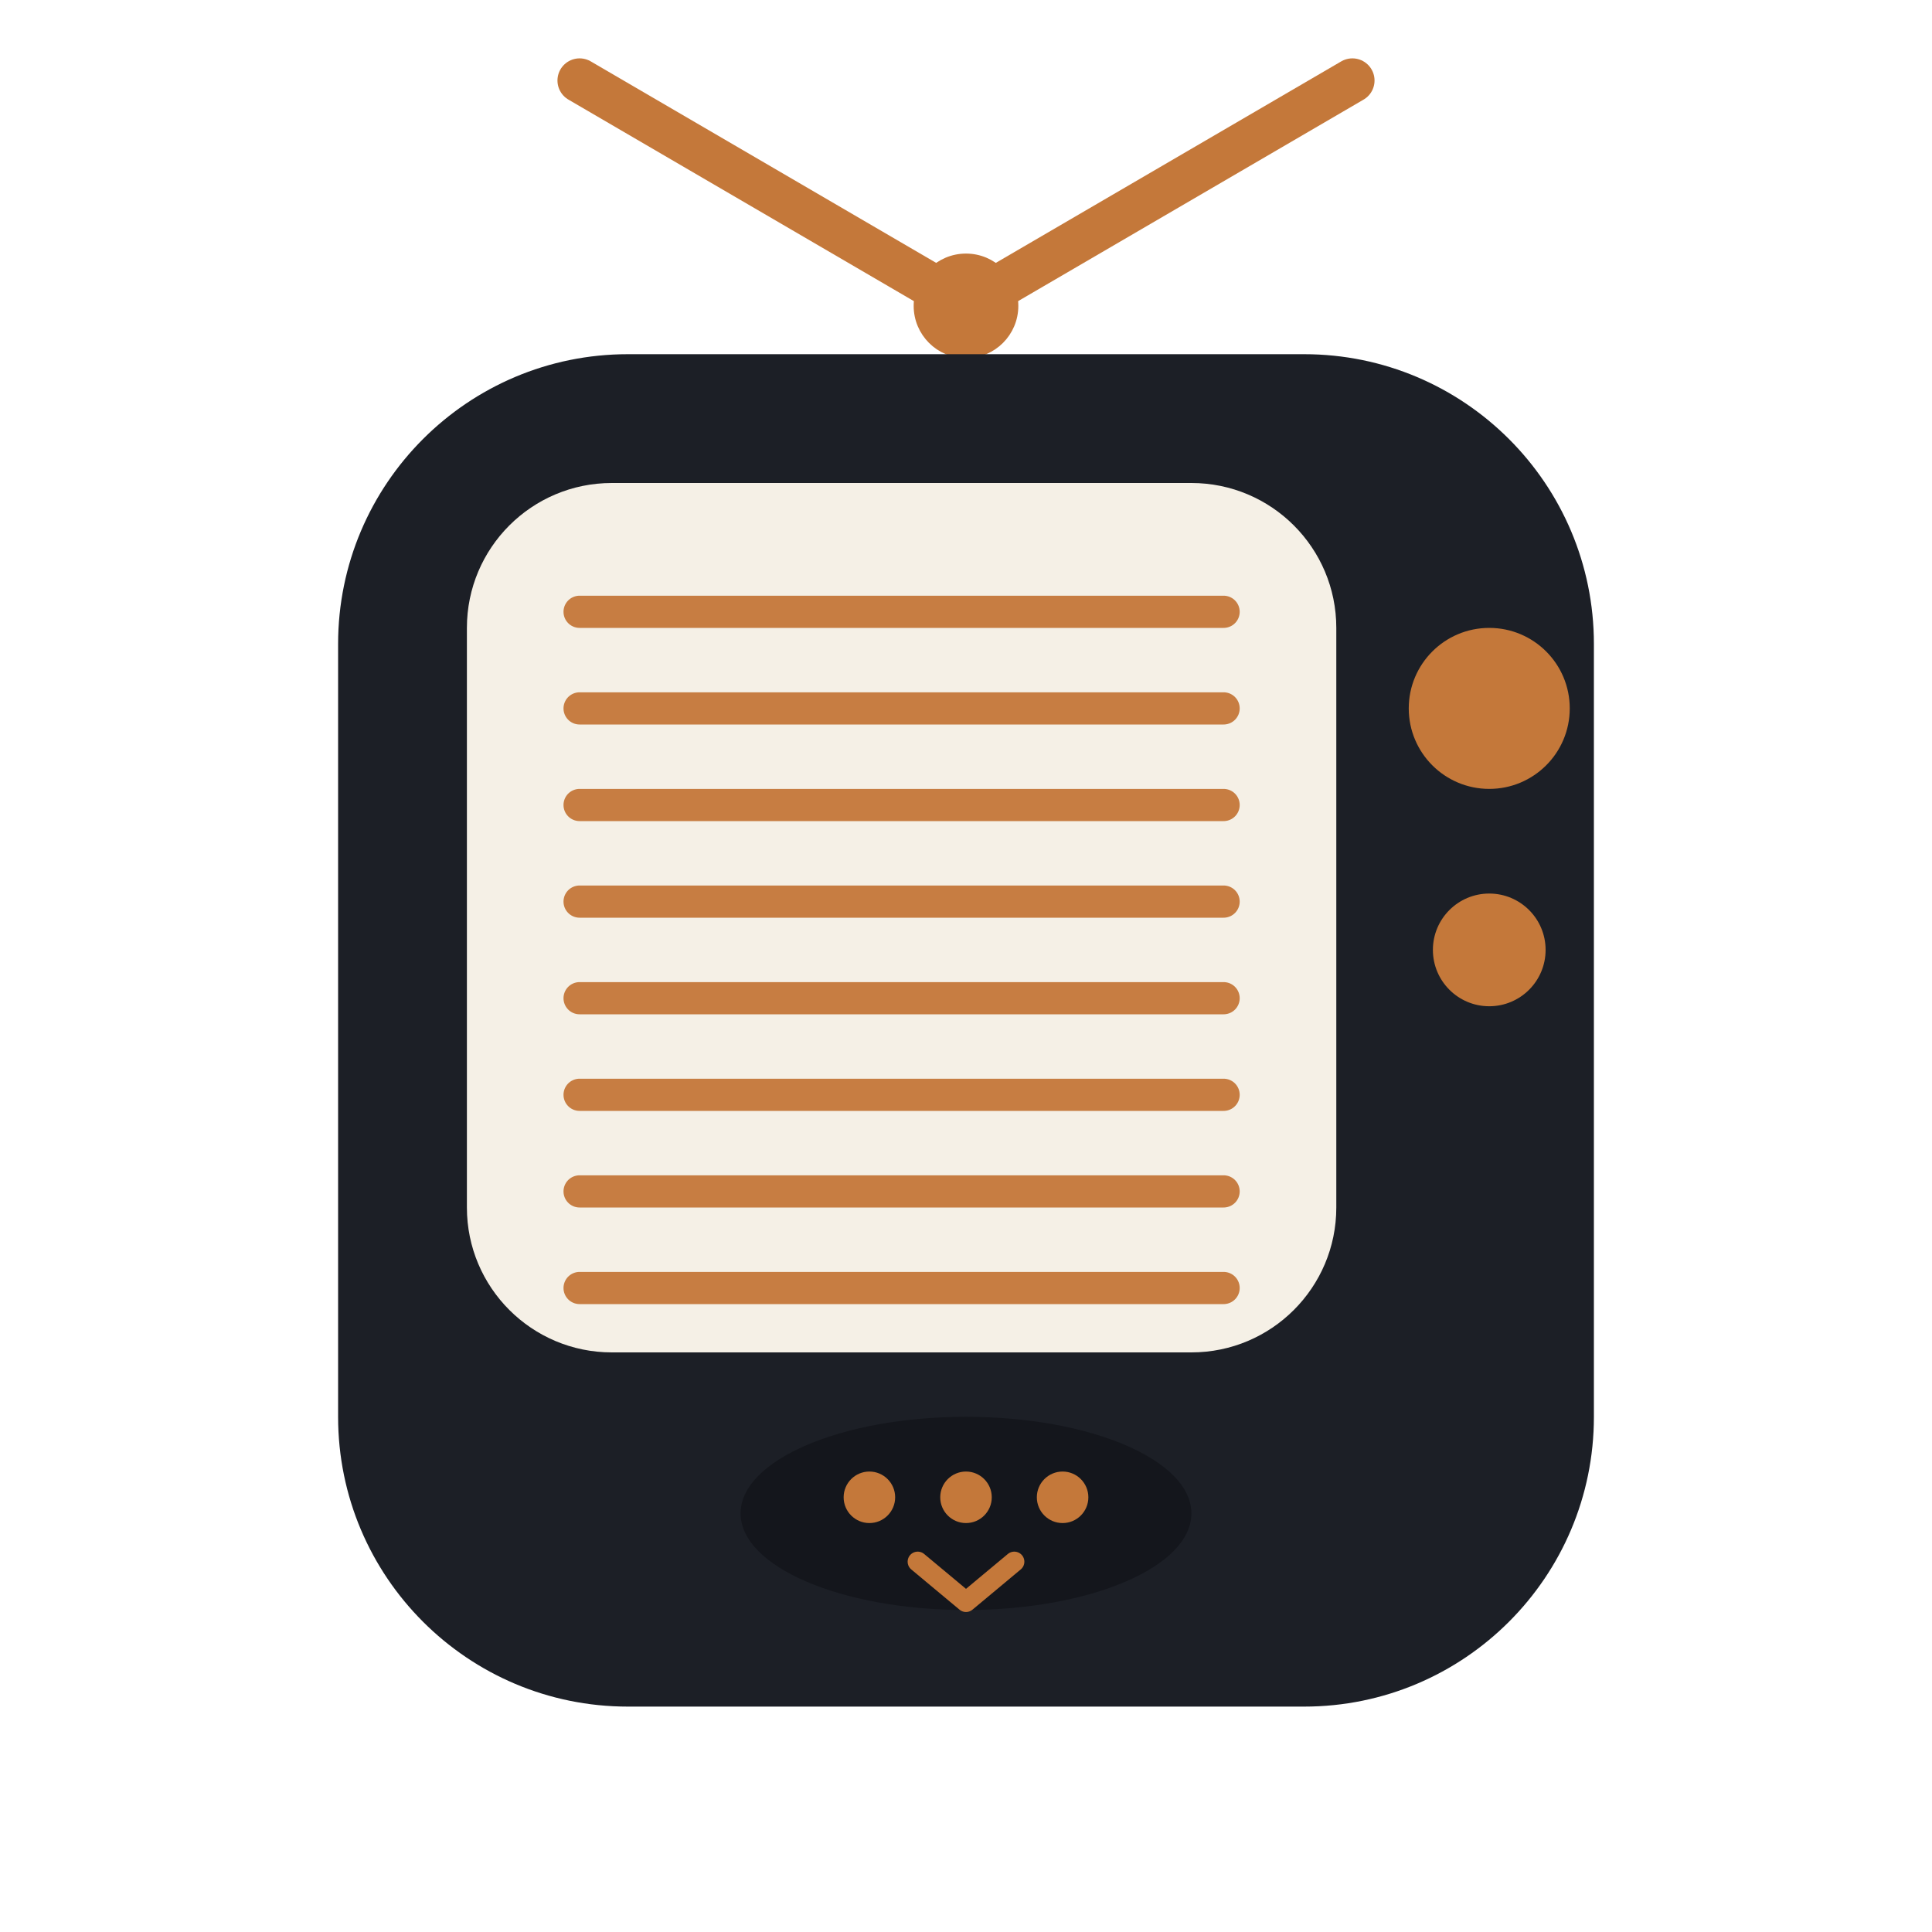
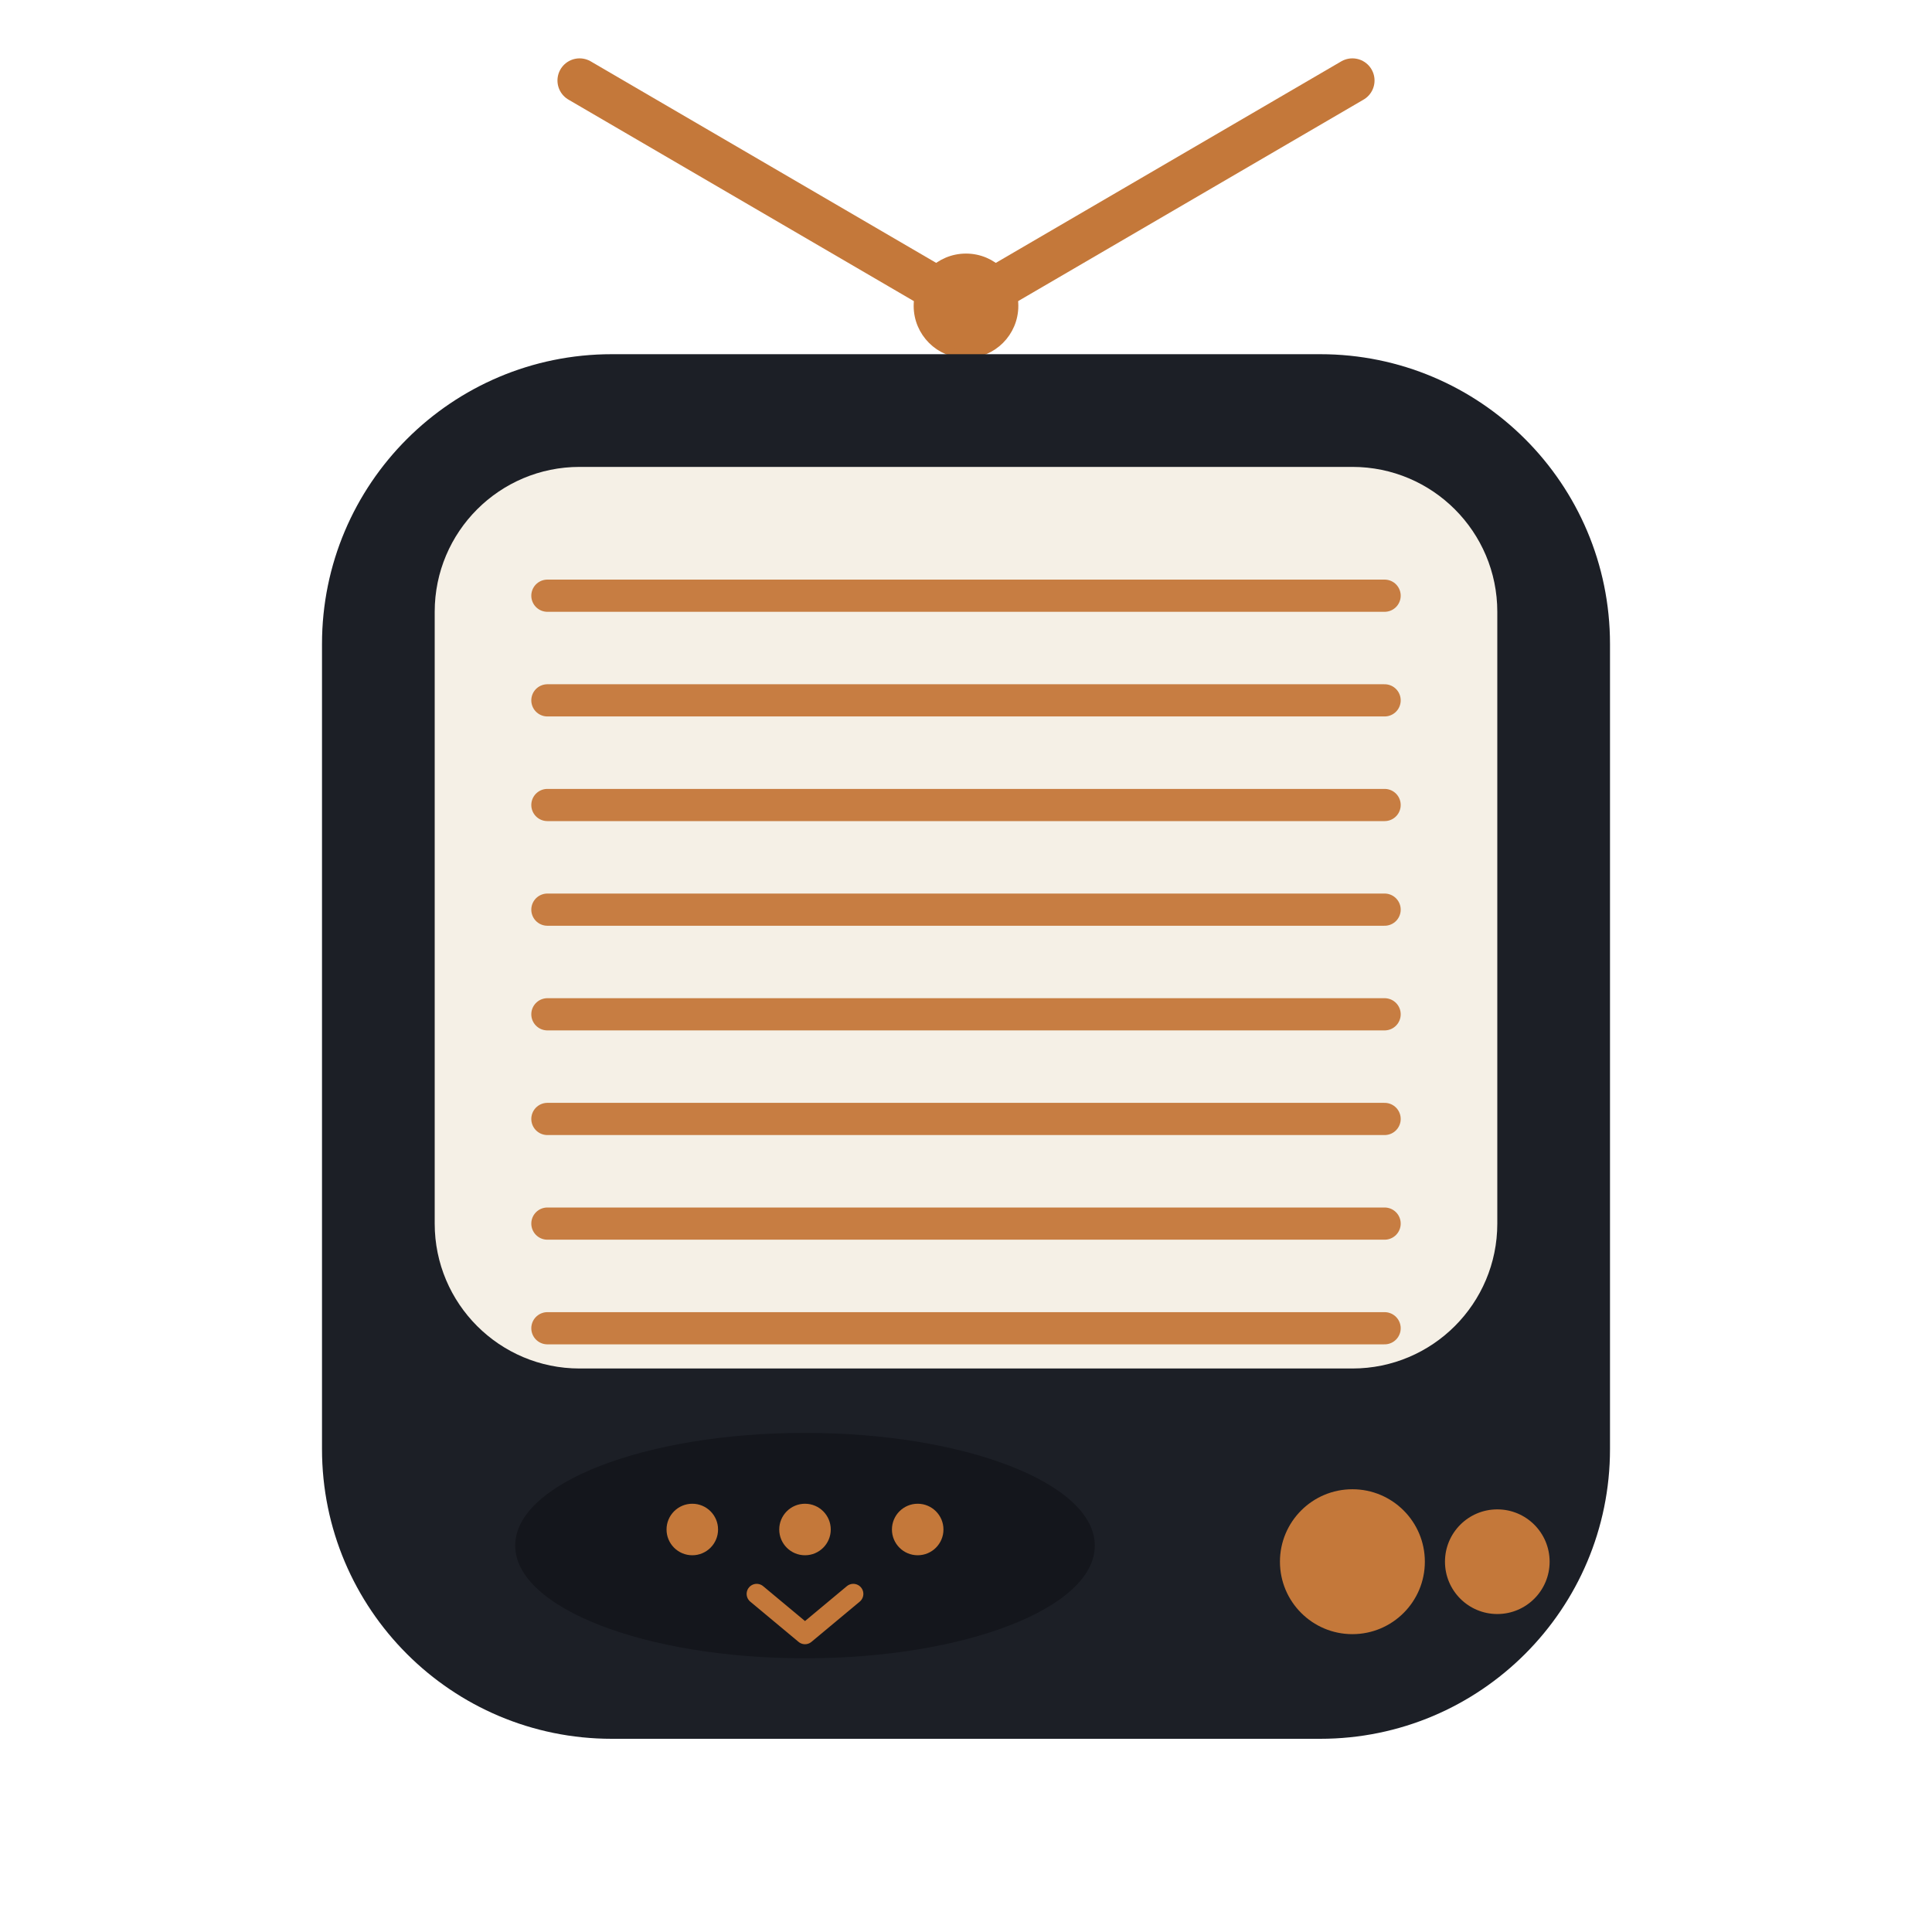
<svg xmlns="http://www.w3.org/2000/svg" viewBox="0 0 240 240" role="img" aria-labelledby="title desc">
  <defs>
    <style>
      .charcoal { fill: #1C1F26; }
      .cream { fill: #F5F0E6; }
      .amber { fill: #C4783A; stroke: #C4783A; }
      .recess { fill: #14161C; }
    </style>
  </defs>
  <g class="amber" stroke-linecap="round" stroke-linejoin="round">
    <circle cx="120" cy="38" r="6" fill="#C4783A" />
    <line x1="120" y1="38" x2="72" y2="10" stroke-width="5.5" />
    <line x1="120" y1="38" x2="168" y2="10" stroke-width="5.5" />
  </g>
-   <rect class="charcoal" x="42" y="44" width="156" height="168" rx="36" ry="36" />
-   <rect class="cream" x="58" y="60" width="108" height="108" rx="18" ry="18" />
+   <rect class="charcoal" x="40" y="44" width="160" height="172" rx="36" ry="36" />
+   <rect class="cream" x="54" y="58" width="132" height="112" rx="18" ry="18" />
  <g stroke="#C4783A" stroke-width="4" stroke-linecap="round" opacity="0.95">
-     <line x1="72" y1="76" x2="152" y2="76" />
-     <line x1="72" y1="88" x2="152" y2="88" />
-     <line x1="72" y1="100" x2="152" y2="100" />
-     <line x1="72" y1="112" x2="152" y2="112" />
-     <line x1="72" y1="124" x2="152" y2="124" />
-     <line x1="72" y1="136" x2="152" y2="136" />
-     <line x1="72" y1="148" x2="152" y2="148" />
-     <line x1="72" y1="160" x2="152" y2="160" />
+     <line x1="68" y1="74" x2="172" y2="74" />
+     <line x1="68" y1="87" x2="172" y2="87" />
+     <line x1="68" y1="100" x2="172" y2="100" />
+     <line x1="68" y1="113" x2="172" y2="113" />
+     <line x1="68" y1="126" x2="172" y2="126" />
+     <line x1="68" y1="139" x2="172" y2="139" />
+     <line x1="68" y1="152" x2="172" y2="152" />
+     <line x1="68" y1="165" x2="172" y2="165" />
  </g>
-   <circle cx="185" cy="88" r="10" fill="#C4783A" />
-   <circle cx="185" cy="118" r="7" fill="#C4783A" />
-   <ellipse class="recess" cx="120" cy="188" rx="28" ry="12" />
-   <circle cx="108" cy="186" r="3.2" fill="#C4783A" />
-   <circle cx="120" cy="186" r="3.2" fill="#C4783A" />
-   <circle cx="132" cy="186" r="3.2" fill="#C4783A" />
-   <path d="M114 194 L120 199 L126 194" fill="none" stroke="#C4783A" stroke-width="2.5" stroke-linecap="round" stroke-linejoin="round" />
+   <ellipse class="recess" cx="100" cy="192" rx="36" ry="14" />
+   <circle cx="86" cy="190" r="3.2" fill="#C4783A" />
+   <circle cx="100" cy="190" r="3.2" fill="#C4783A" />
+   <circle cx="114" cy="190" r="3.2" fill="#C4783A" />
+   <path d="M94 198 L100 203 L106 198" fill="none" stroke="#C4783A" stroke-width="2.5" stroke-linecap="round" stroke-linejoin="round" />
+   <circle cx="168" cy="194" r="9" fill="#C4783A" />
+   <circle cx="186" cy="194" r="6.5" fill="#C4783A" />
</svg>
